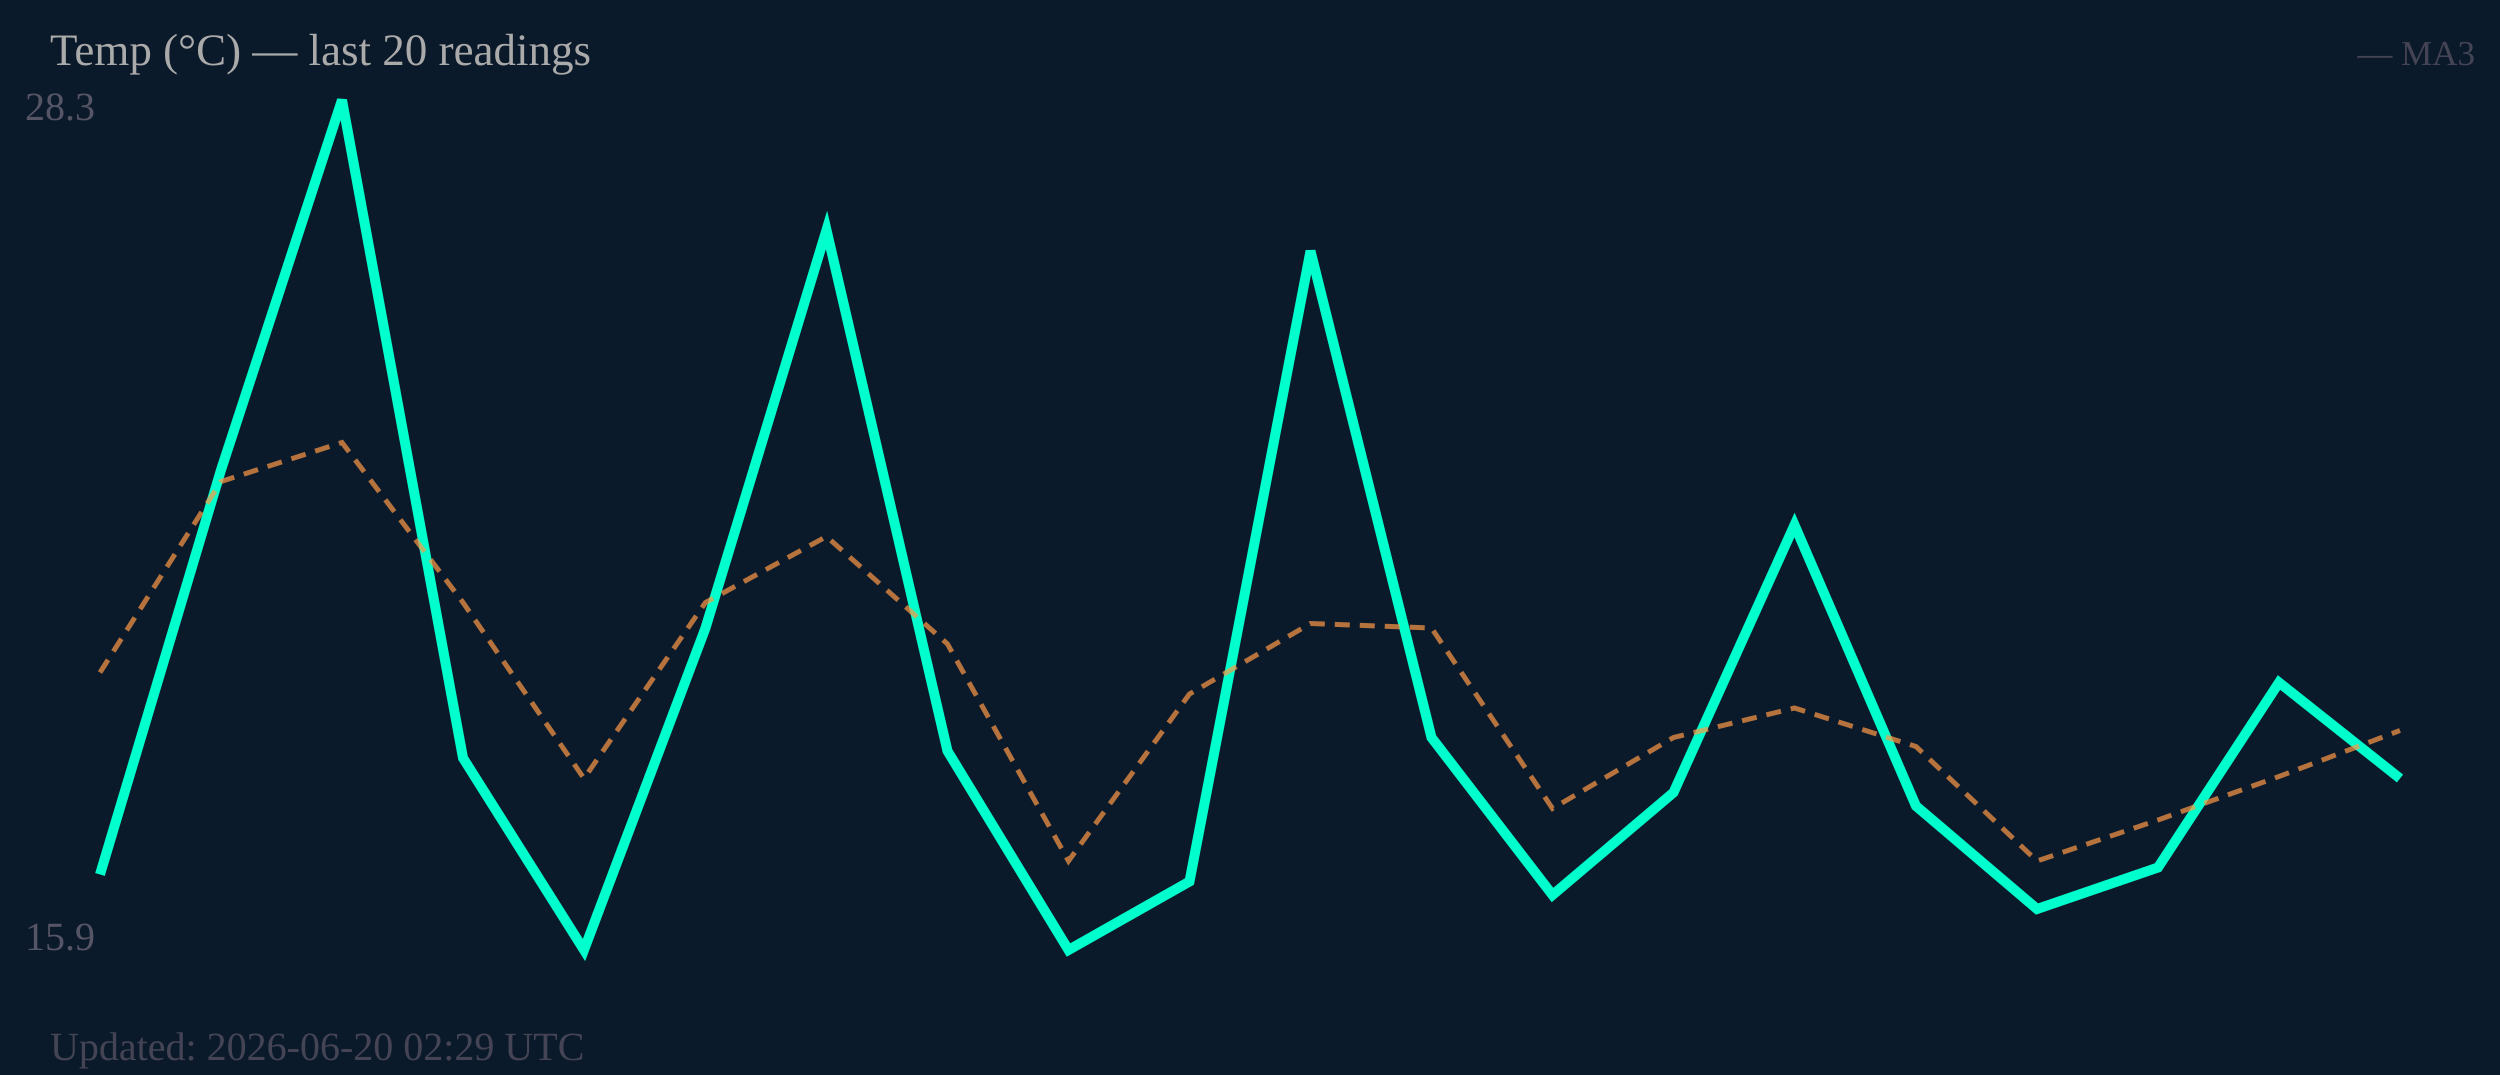
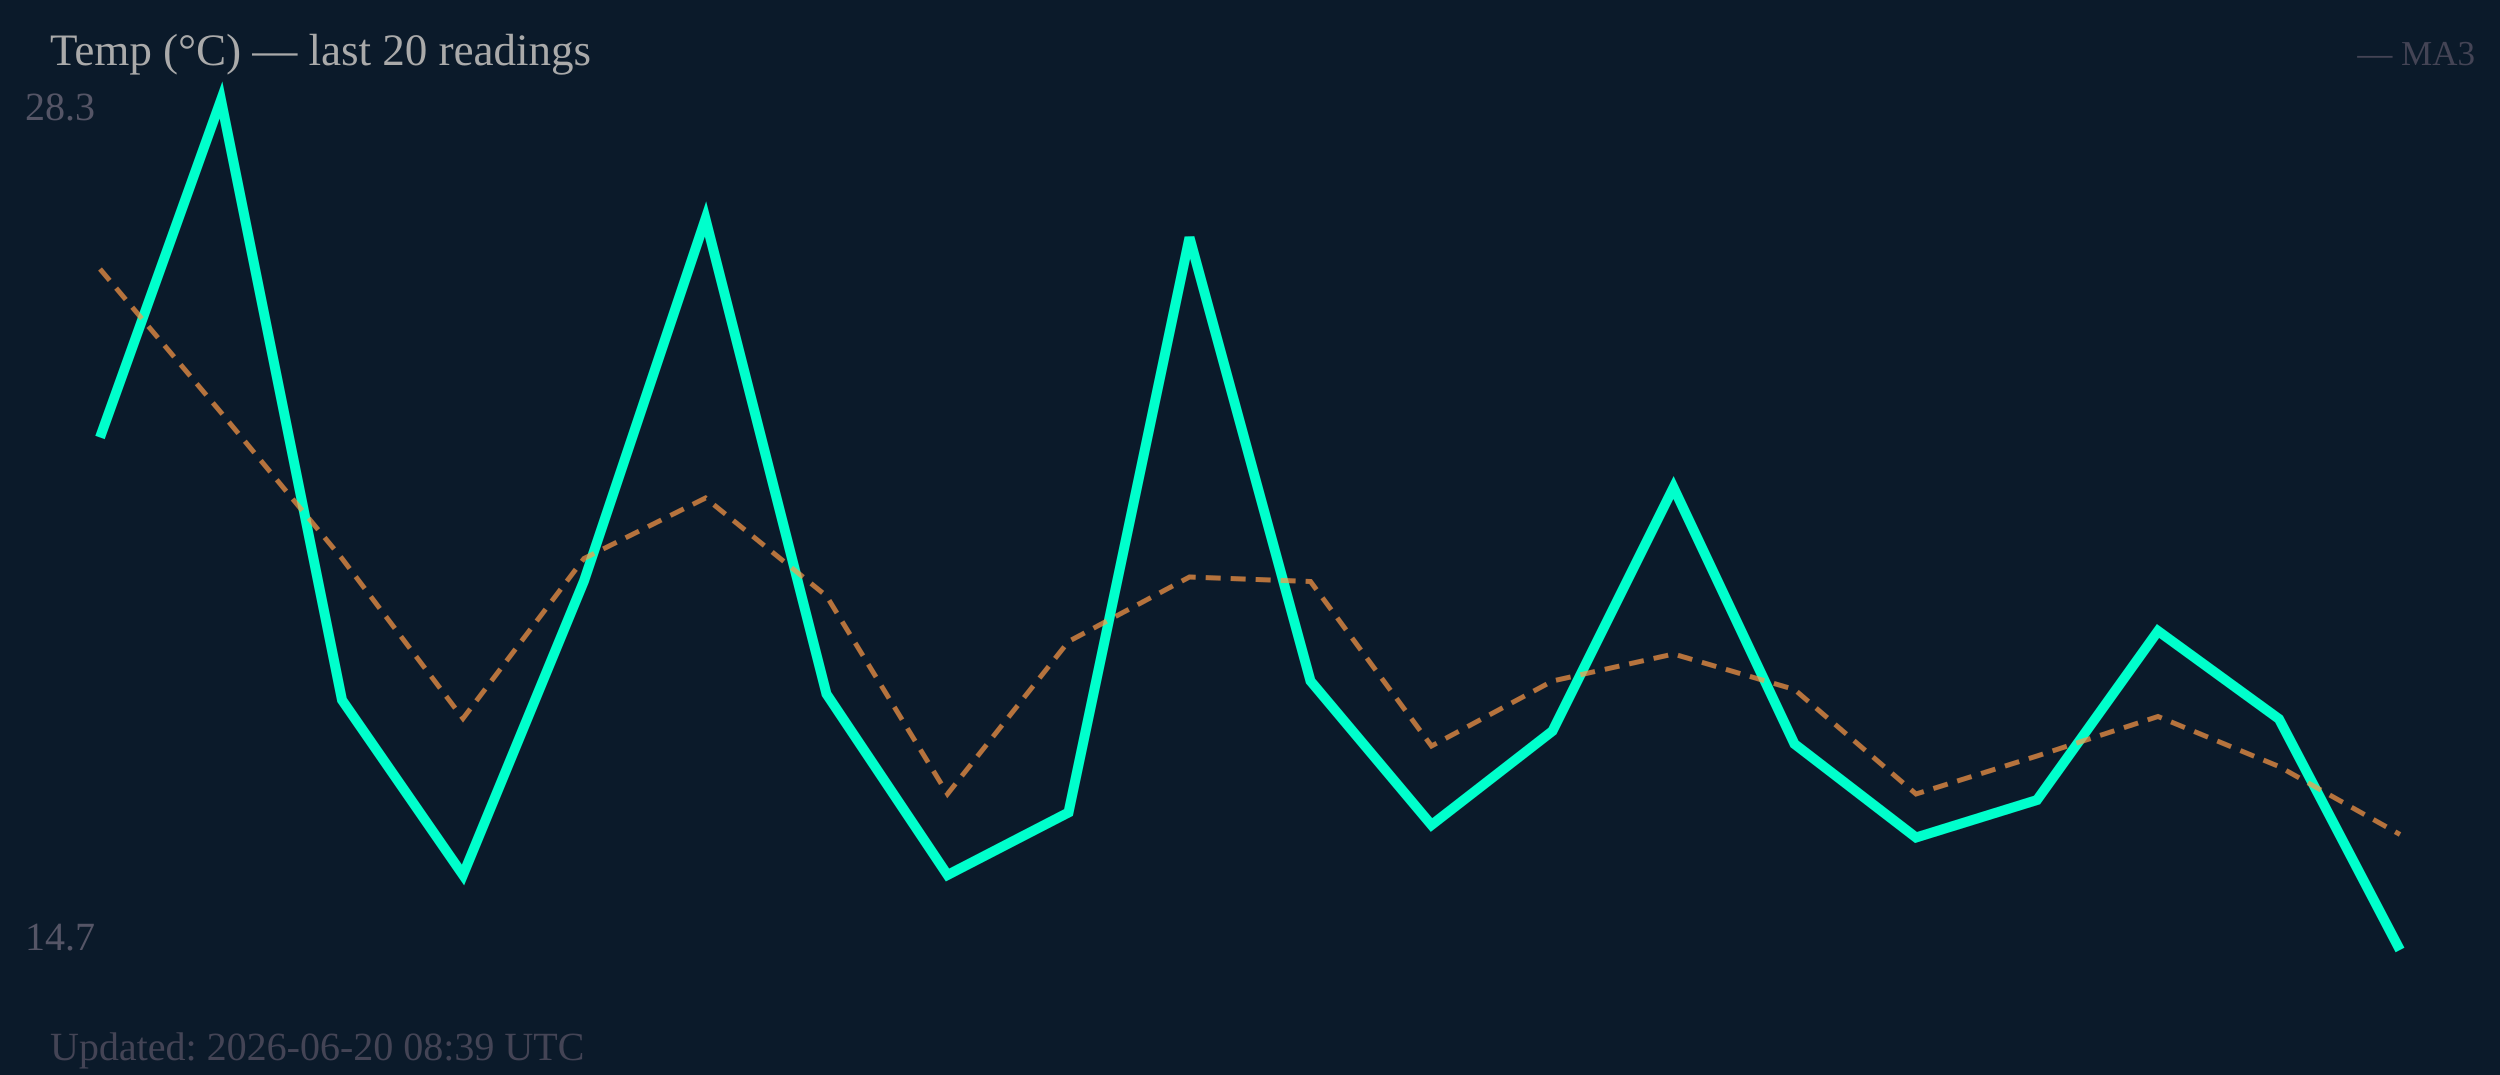
<svg xmlns="http://www.w3.org/2000/svg" width="500" height="215" viewBox="0 0 500 215">
  <rect width="500" height="215" fill="#0b1a2a" />
  <text x="5" y="24" font-size="8" fill="#556">28.3</text>
-   <text x="5" y="190" font-size="8" fill="#556">15.9</text>
-   <polyline fill="none" stroke="#00ffcc" stroke-width="2" points="20.0,174.9 44.2,94.0 68.4,20.0 92.6,151.6 116.8,190.0 141.1,125.6 165.3,46.0 189.5,150.2 213.7,190.0 237.9,176.3 262.1,50.2 286.3,147.5 310.5,179.0 334.7,158.5 358.9,105.0 383.2,161.2 407.4,181.8 431.6,173.5 455.8,136.5 480.0,155.7" />
-   <polyline fill="none" stroke="#ff9944" stroke-width="1" stroke-dasharray="3,2" opacity="0.7" points="20.0,134.5 44.2,96.3 68.4,88.5 92.6,120.5 116.8,155.7 141.1,120.5 165.3,107.3 189.5,128.8 213.7,172.2 237.9,138.8 262.1,124.7 286.3,125.6 310.5,161.7 334.7,147.5 358.9,141.6 383.2,149.3 407.4,172.2 431.6,164.0 455.8,155.3 480.0,146.1" />
+   <text x="5" y="190" font-size="8" fill="#556">14.7</text>
+   <polyline fill="none" stroke="#00ffcc" stroke-width="2" points="20.0,87.5 44.2,20.0 68.4,140.0 92.6,175.0 116.8,116.2 141.1,43.8 165.3,138.8 189.5,175.0 213.7,162.5 237.9,47.5 262.1,136.2 286.3,165.0 310.5,146.2 334.7,97.5 358.9,148.8 383.2,167.5 407.4,160.0 431.6,126.2 455.8,143.8 480.0,190.0" />
+   <polyline fill="none" stroke="#ff9944" stroke-width="1" stroke-dasharray="3,2" opacity="0.7" points="20.0,53.8 44.2,82.5 68.4,111.7 92.6,143.7 116.8,111.7 141.1,99.6 165.3,119.2 189.5,158.8 213.7,128.3 237.9,115.4 262.1,116.3 286.3,149.2 310.5,136.2 334.7,130.8 358.9,137.9 383.2,158.8 407.4,151.2 431.6,143.3 455.8,153.3 480.0,166.9" />
  <text x="10" y="13" font-size="9" fill="#aaa">Temp (°C) — last 20 readings</text>
  <text x="495" y="13" font-size="7" fill="#445" text-anchor="end">— MA3</text>
-   <text x="10" y="212" font-size="8" fill="#445">Updated: 2026-06-20 02:29 UTC</text>
+   <text x="10" y="212" font-size="8" fill="#445">Updated: 2026-06-20 08:39 UTC</text>
</svg>
